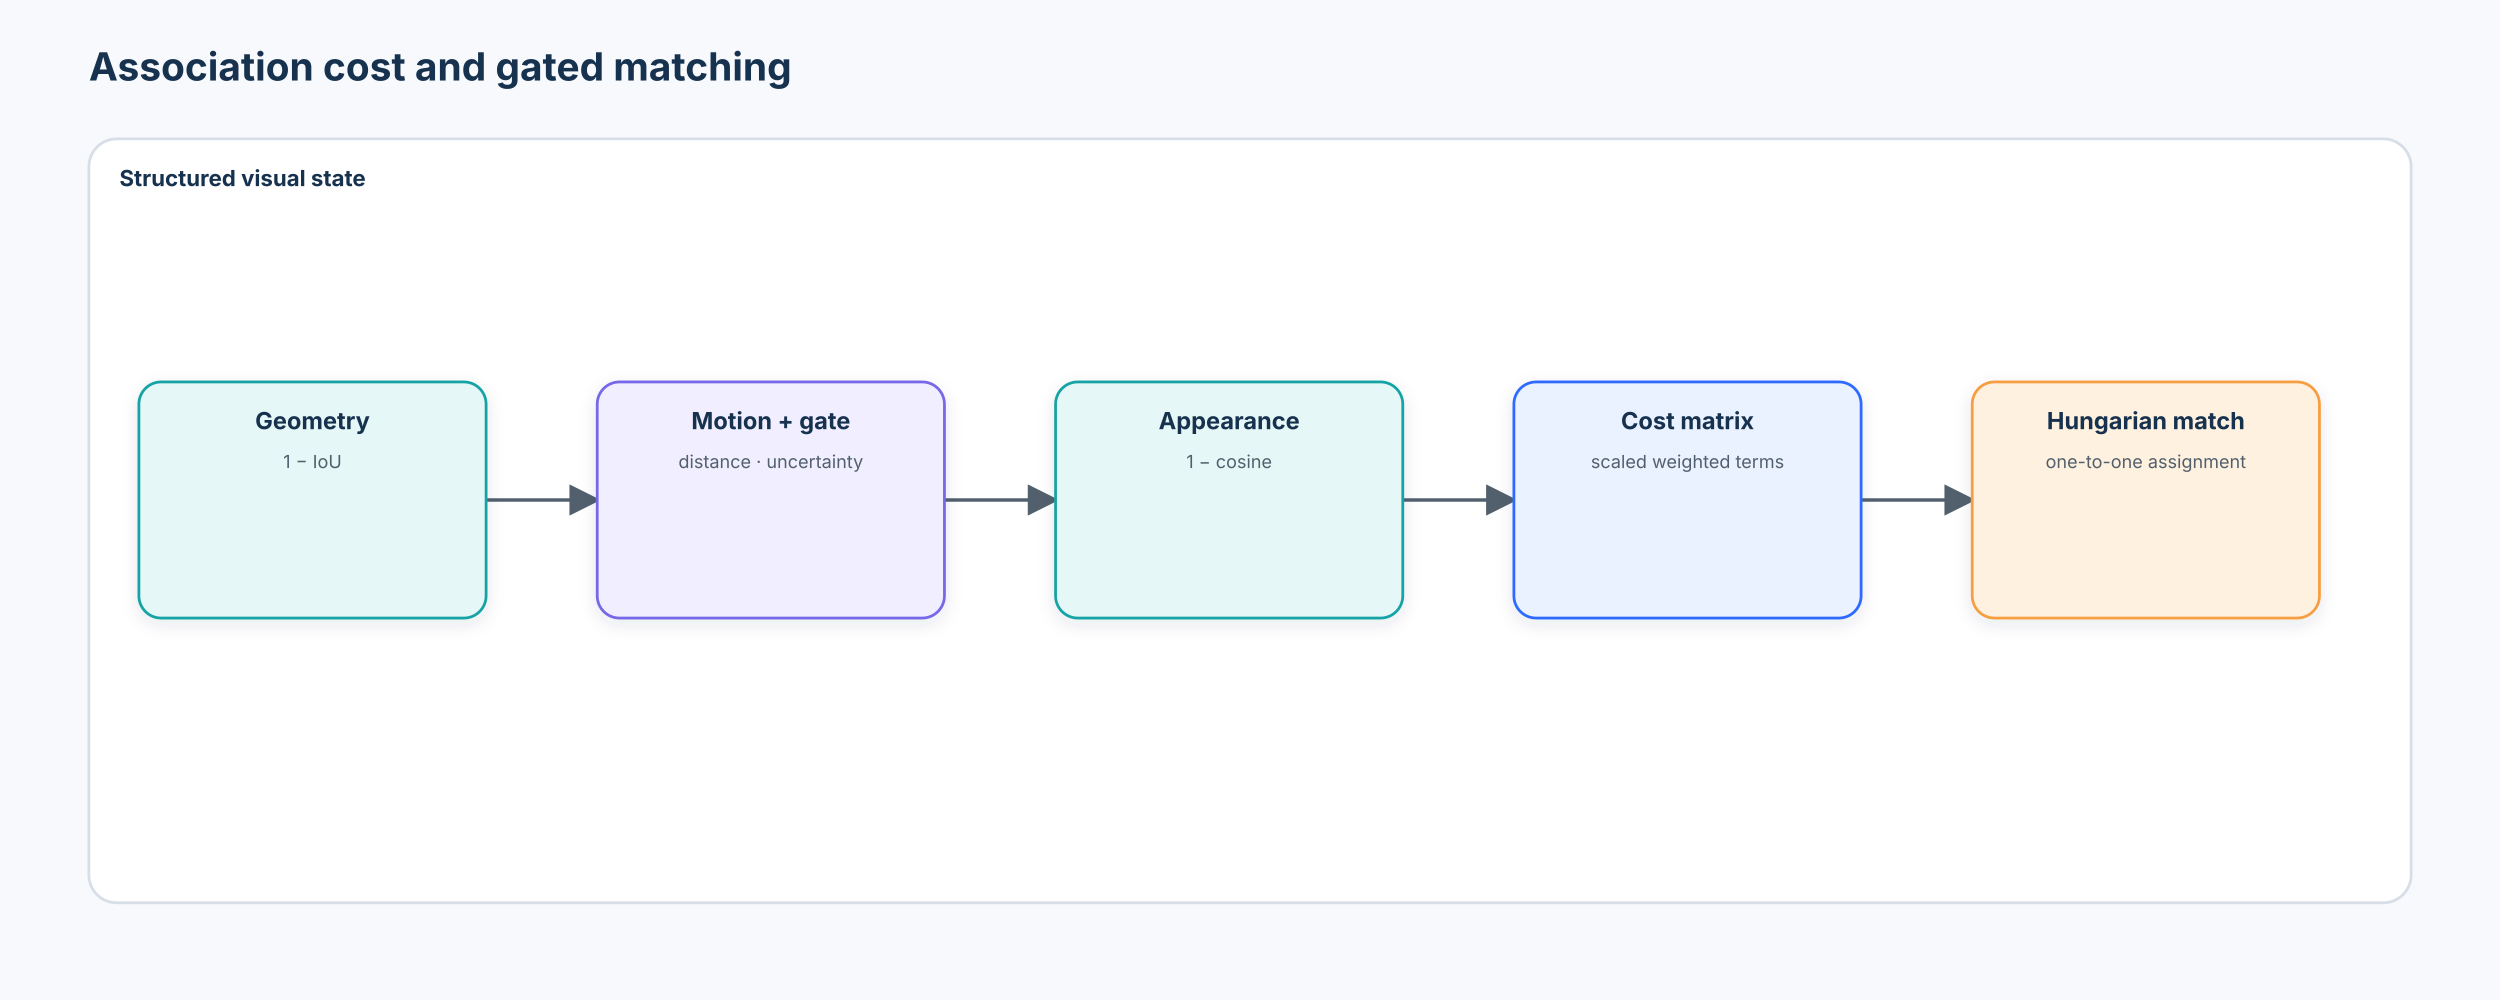
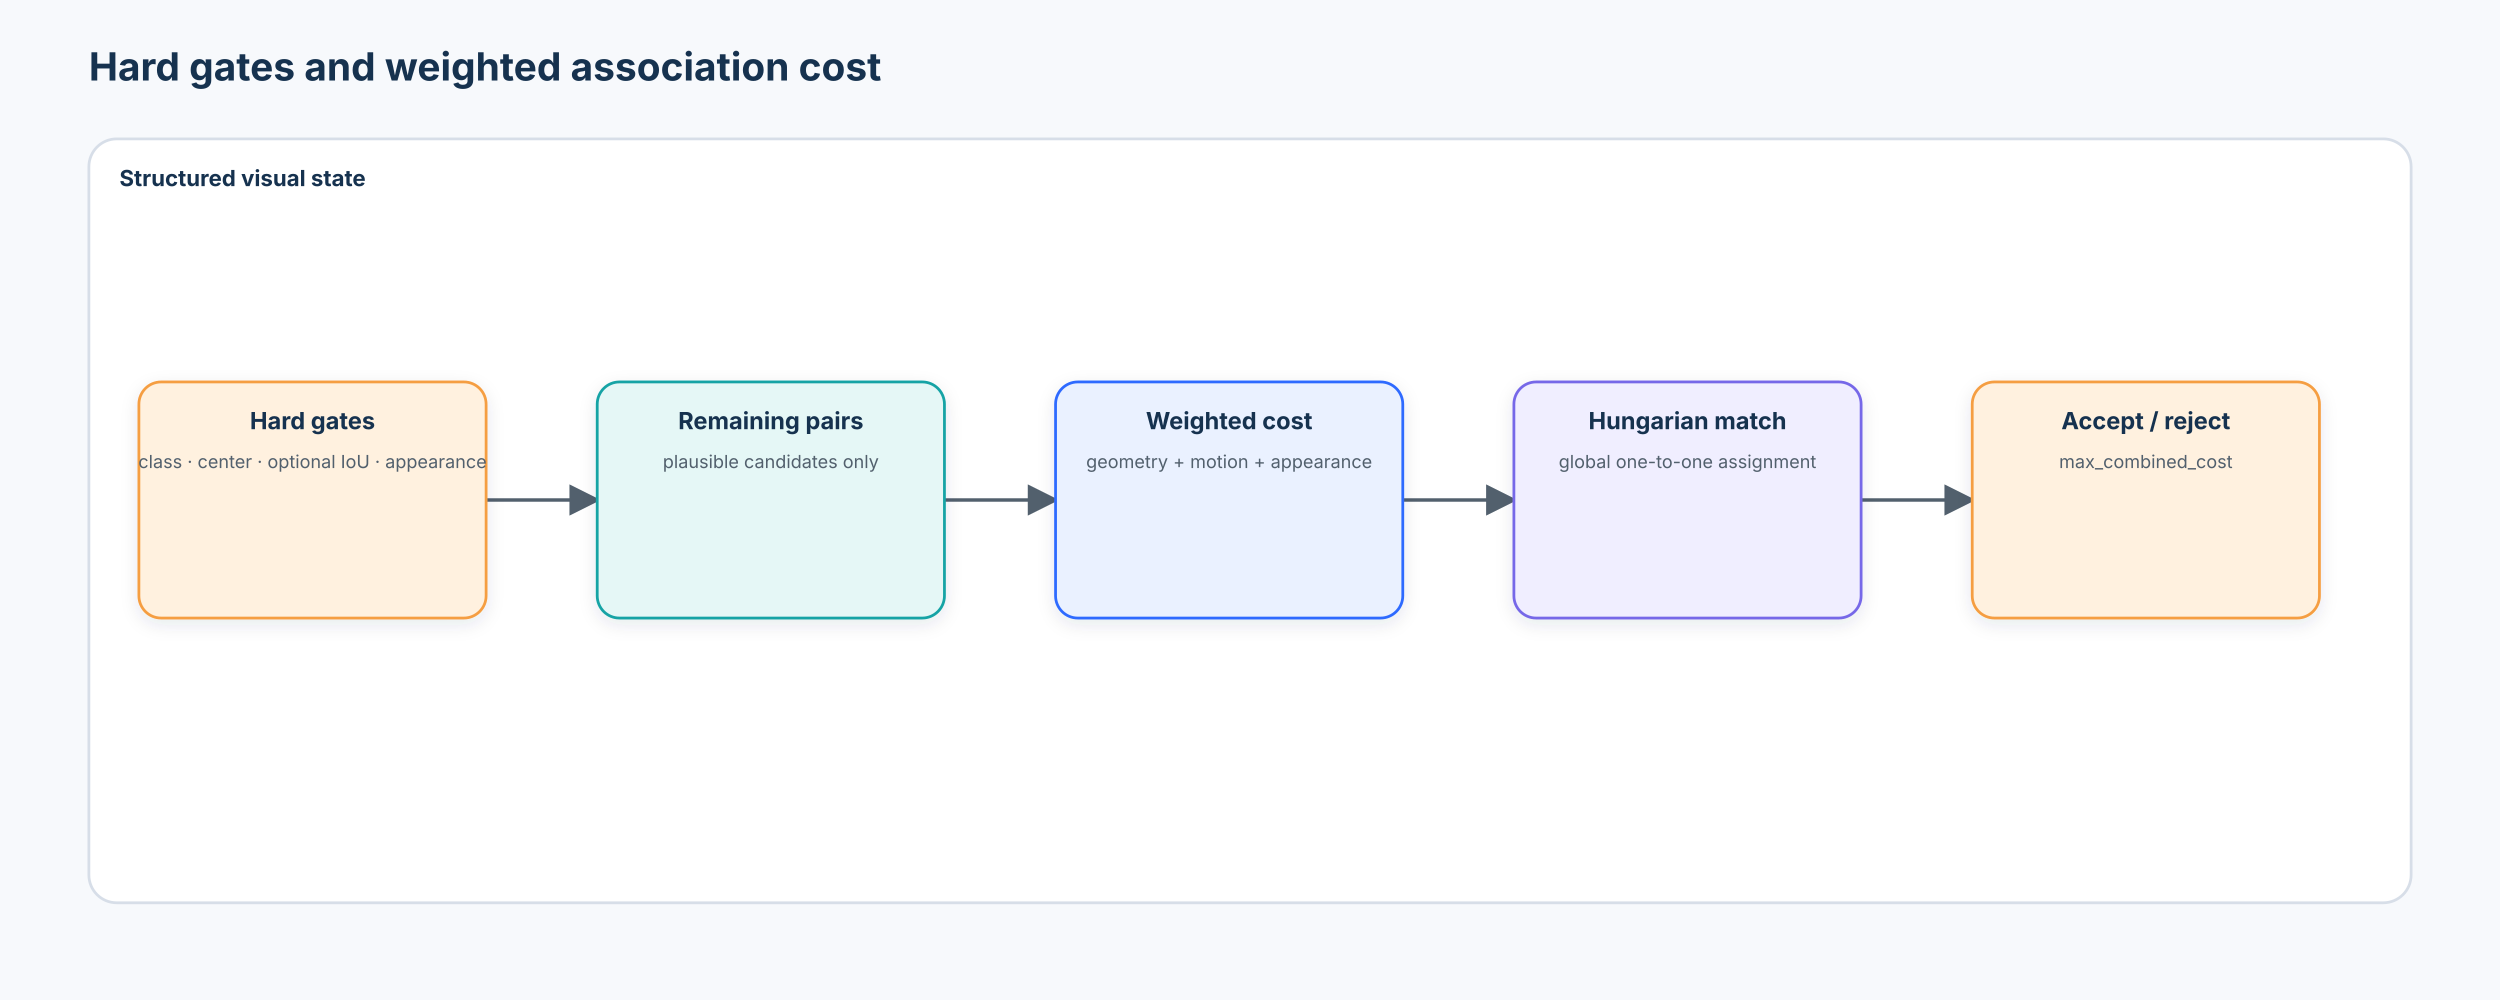
<svg xmlns="http://www.w3.org/2000/svg" viewBox="0 0 1800 720" role="img" aria-labelledby="title description">
  <defs>
    <filter id="shadow" x="-20%" y="-20%" width="140%" height="140%">
      <feDropShadow dx="0" dy="4" stdDeviation="6" flood-color="#16324F" flood-opacity="0.10" />
    </filter>
    <marker id="arrow" markerWidth="9" markerHeight="9" refX="8" refY="4.5" orient="auto">
      <path d="M0,0 L9,4.5 L0,9 z" fill="#52606D" />
    </marker>
  </defs>
  <rect width="1800" height="720" fill="#F7F9FC" />
-   <text x="64" y="58" font-family="Inter, Arial, sans-serif" font-size="28" font-weight="700" fill="#16324F">Association cost and gated matching</text>
+   <text x="64" y="58" font-family="Inter, Arial, sans-serif" font-size="28" font-weight="700" fill="#16324F">Hard gates and weighted association cost</text>
  <rect x="64" y="100" width="1672" height="550" rx="20" fill="#FFFFFF" stroke="#D7DEE8" stroke-width="2" />
  <text x="86" y="134" font-family="Inter, Arial, sans-serif" font-size="16" font-weight="700" fill="#16324F">Structured visual state</text>
  <polyline points="350,360 430,360" fill="none" stroke="#52606D" stroke-width="2.5" stroke-linejoin="round" marker-end="url(#arrow)" />
  <polyline points="680,360 760,360" fill="none" stroke="#52606D" stroke-width="2.5" stroke-linejoin="round" marker-end="url(#arrow)" />
  <polyline points="1010,360 1090,360" fill="none" stroke="#52606D" stroke-width="2.5" stroke-linejoin="round" marker-end="url(#arrow)" />
  <polyline points="1340,360 1420,360" fill="none" stroke="#52606D" stroke-width="2.5" stroke-linejoin="round" marker-end="url(#arrow)" />
-   <rect x="100" y="275" width="250" height="170" rx="16" fill="#E5F7F6" stroke="#16A3A5" stroke-width="2" filter="url(#shadow)" />
-   <text x="225.0" y="309" text-anchor="middle" font-family="Inter, Arial, sans-serif" font-size="17" font-weight="700" fill="#16324F">Geometry</text>
-   <text x="225.0" y="337" text-anchor="middle" font-family="Inter, Arial, sans-serif" font-size="13" fill="#52606D">1 − IoU</text>
-   <rect x="430" y="275" width="250" height="170" rx="16" fill="#F0EEFF" stroke="#7667E8" stroke-width="2" filter="url(#shadow)" />
-   <text x="555.0" y="309" text-anchor="middle" font-family="Inter, Arial, sans-serif" font-size="17" font-weight="700" fill="#16324F">Motion + gate</text>
-   <text x="555.0" y="337" text-anchor="middle" font-family="Inter, Arial, sans-serif" font-size="13" fill="#52606D">distance · uncertainty</text>
-   <rect x="760" y="275" width="250" height="170" rx="16" fill="#E5F7F6" stroke="#16A3A5" stroke-width="2" filter="url(#shadow)" />
-   <text x="885.0" y="309" text-anchor="middle" font-family="Inter, Arial, sans-serif" font-size="17" font-weight="700" fill="#16324F">Appearance</text>
-   <text x="885.0" y="337" text-anchor="middle" font-family="Inter, Arial, sans-serif" font-size="13" fill="#52606D">1 − cosine</text>
-   <rect x="1090" y="275" width="250" height="170" rx="16" fill="#EAF1FF" stroke="#2F6BFF" stroke-width="2" filter="url(#shadow)" />
-   <text x="1215.0" y="309" text-anchor="middle" font-family="Inter, Arial, sans-serif" font-size="17" font-weight="700" fill="#16324F">Cost matrix</text>
-   <text x="1215.0" y="337" text-anchor="middle" font-family="Inter, Arial, sans-serif" font-size="13" fill="#52606D">scaled weighted terms</text>
+   <rect x="100" y="275" width="250" height="170" rx="16" fill="#FFF1DF" stroke="#F59E42" stroke-width="2" filter="url(#shadow)" />
+   <text x="225.0" y="309" text-anchor="middle" font-family="Inter, Arial, sans-serif" font-size="17" font-weight="700" fill="#16324F">Hard gates</text>
+   <text x="225.0" y="337" text-anchor="middle" font-family="Inter, Arial, sans-serif" font-size="13" fill="#52606D">class · center · optional IoU · appearance</text>
+   <rect x="430" y="275" width="250" height="170" rx="16" fill="#E5F7F6" stroke="#16A3A5" stroke-width="2" filter="url(#shadow)" />
+   <text x="555.0" y="309" text-anchor="middle" font-family="Inter, Arial, sans-serif" font-size="17" font-weight="700" fill="#16324F">Remaining pairs</text>
+   <text x="555.0" y="337" text-anchor="middle" font-family="Inter, Arial, sans-serif" font-size="13" fill="#52606D">plausible candidates only</text>
+   <rect x="760" y="275" width="250" height="170" rx="16" fill="#EAF1FF" stroke="#2F6BFF" stroke-width="2" filter="url(#shadow)" />
+   <text x="885.0" y="309" text-anchor="middle" font-family="Inter, Arial, sans-serif" font-size="17" font-weight="700" fill="#16324F">Weighted cost</text>
+   <text x="885.0" y="337" text-anchor="middle" font-family="Inter, Arial, sans-serif" font-size="13" fill="#52606D">geometry + motion + appearance</text>
+   <rect x="1090" y="275" width="250" height="170" rx="16" fill="#F0EEFF" stroke="#7667E8" stroke-width="2" filter="url(#shadow)" />
+   <text x="1215.0" y="309" text-anchor="middle" font-family="Inter, Arial, sans-serif" font-size="17" font-weight="700" fill="#16324F">Hungarian match</text>
+   <text x="1215.0" y="337" text-anchor="middle" font-family="Inter, Arial, sans-serif" font-size="13" fill="#52606D">global one-to-one assignment</text>
  <rect x="1420" y="275" width="250" height="170" rx="16" fill="#FFF1DF" stroke="#F59E42" stroke-width="2" filter="url(#shadow)" />
-   <text x="1545.0" y="309" text-anchor="middle" font-family="Inter, Arial, sans-serif" font-size="17" font-weight="700" fill="#16324F">Hungarian match</text>
-   <text x="1545.0" y="337" text-anchor="middle" font-family="Inter, Arial, sans-serif" font-size="13" fill="#52606D">one-to-one assignment</text>
+   <text x="1545.0" y="309" text-anchor="middle" font-family="Inter, Arial, sans-serif" font-size="17" font-weight="700" fill="#16324F">Accept / reject</text>
+   <text x="1545.0" y="337" text-anchor="middle" font-family="Inter, Arial, sans-serif" font-size="13" fill="#52606D">max_combined_cost</text>
</svg>
